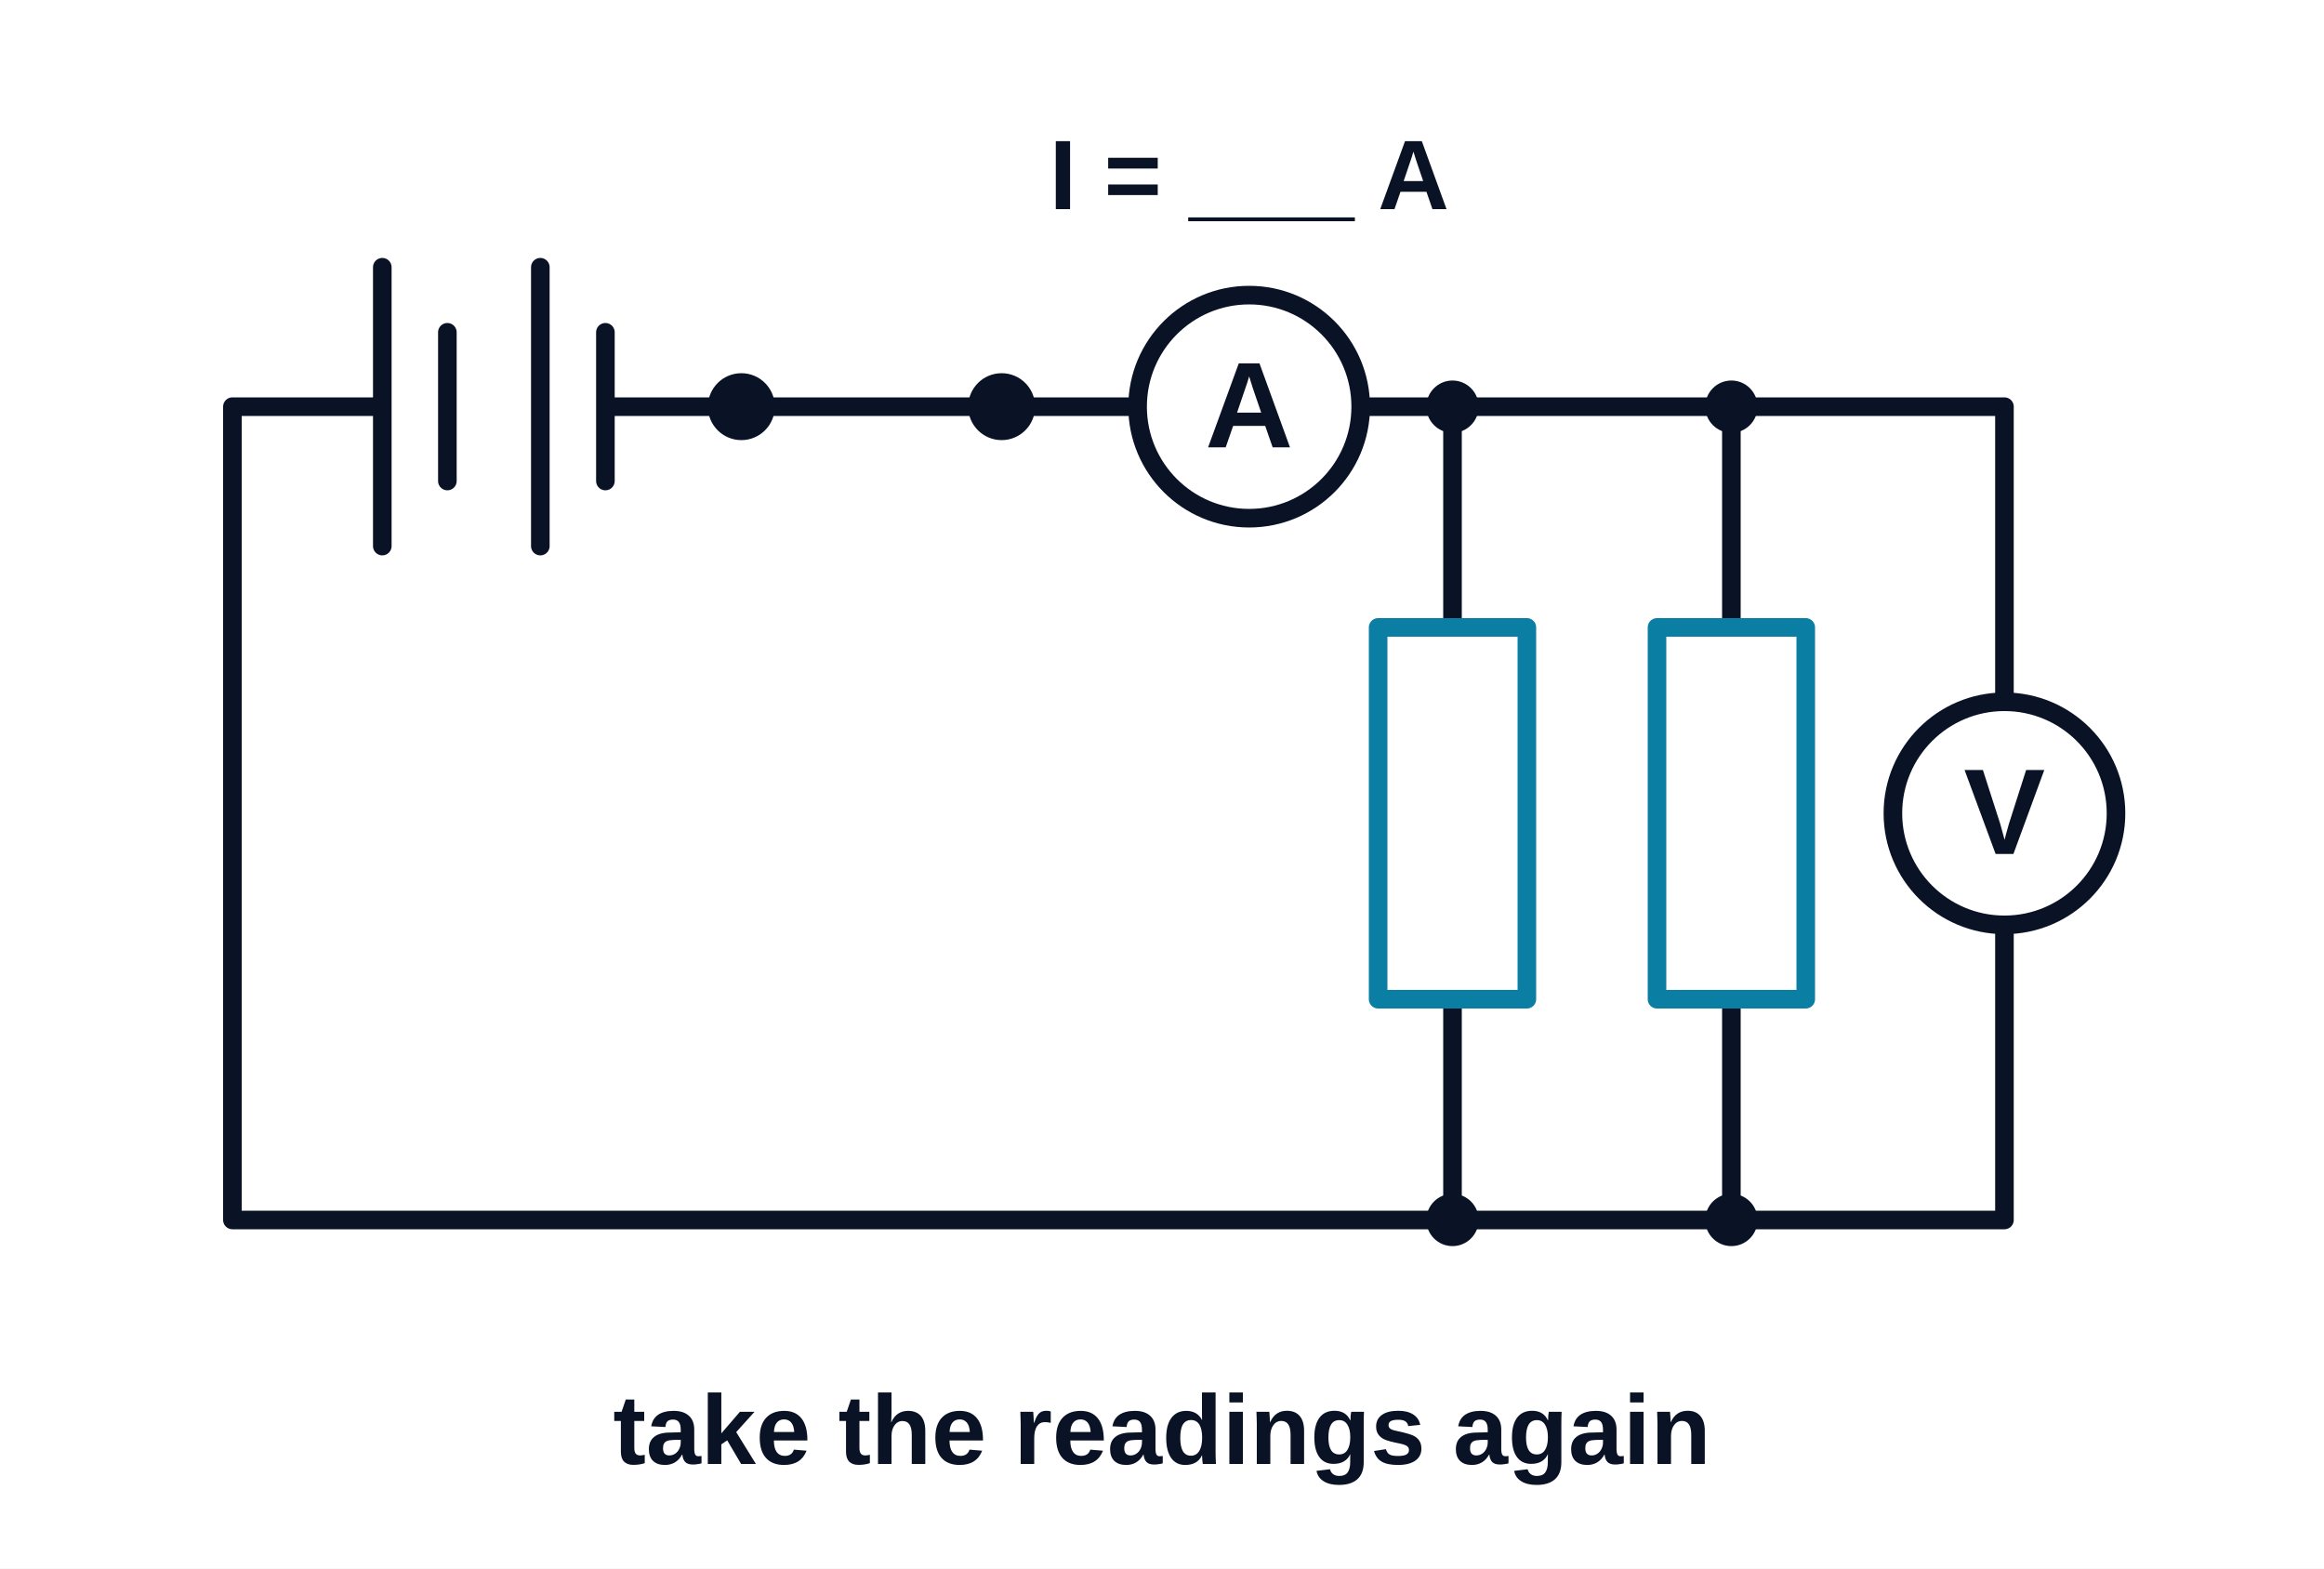
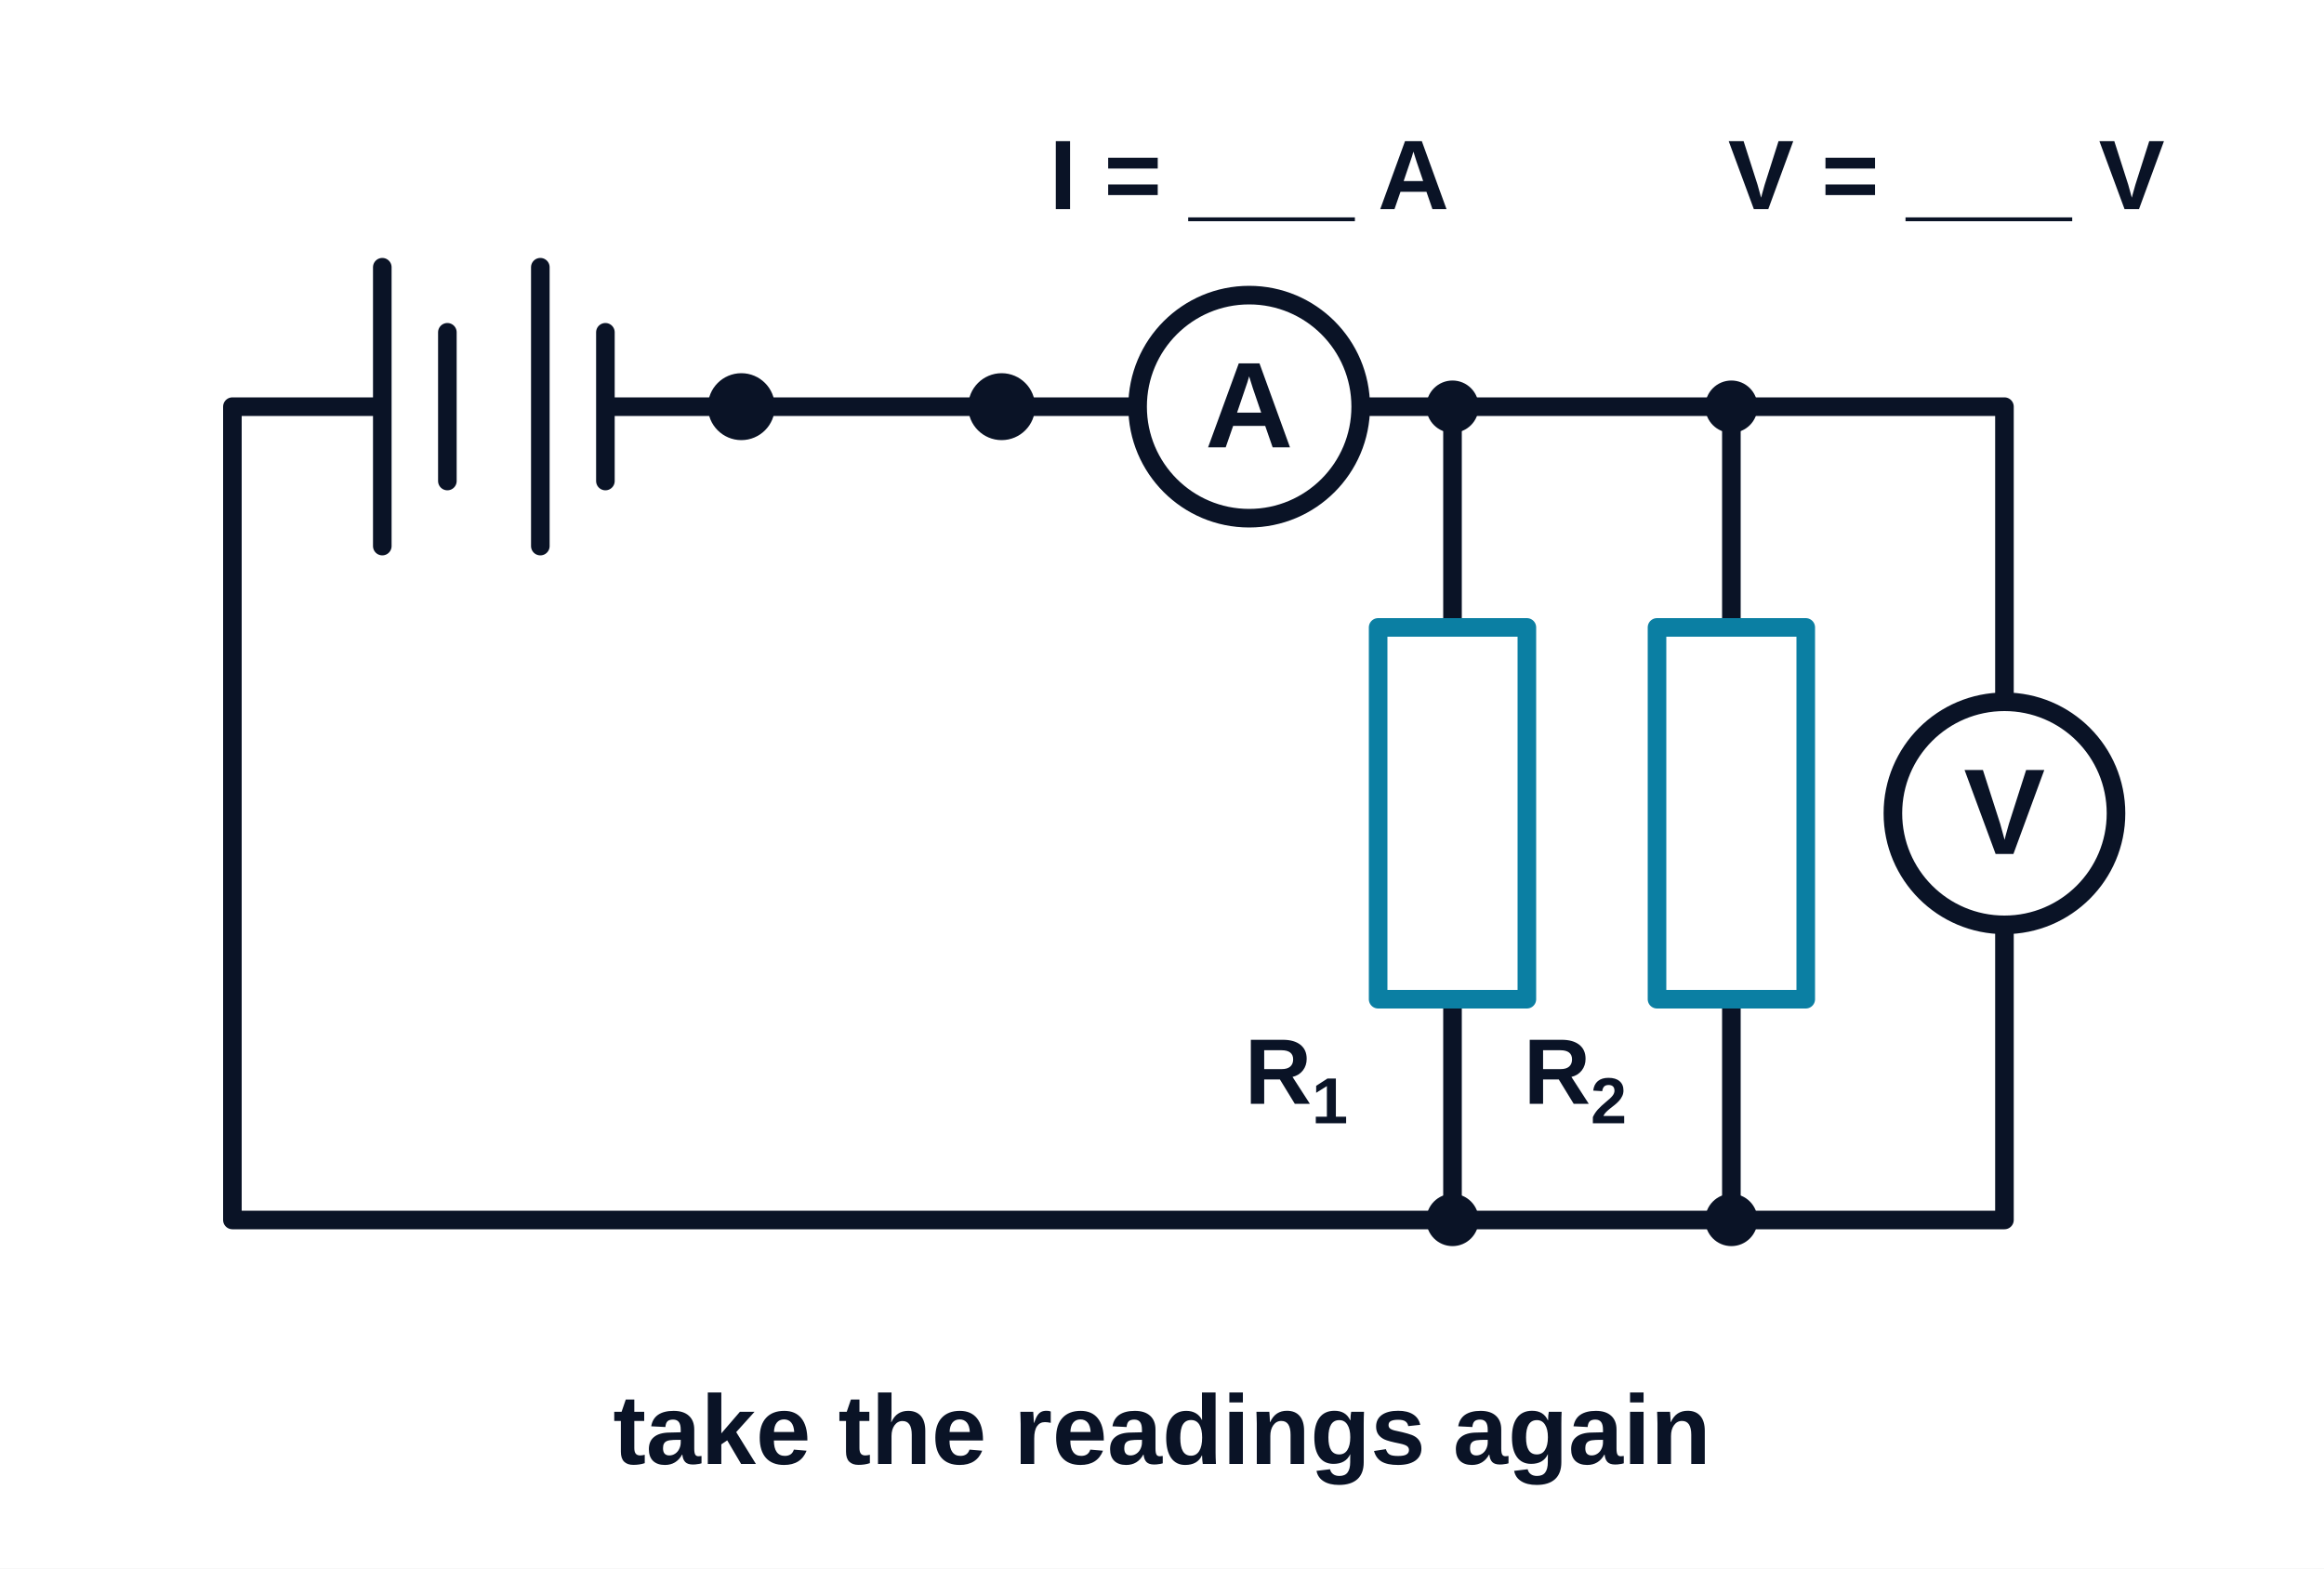
<svg xmlns="http://www.w3.org/2000/svg" viewBox="0 0 400 270" width="400" height="270" role="img" font-family="Arial, Helvetica, sans-serif" fill="none" stroke="#0a1326" stroke-width="3.2" stroke-linecap="round" stroke-linejoin="round">
  <rect width="400" height="270" fill="#ffffff" stroke="none" />
  <path d="M40 70 H345 V210 H40 Z" stroke="#0a1326" stroke-width="3.2" fill="none" />
  <g transform="translate(85 70) rotate(0) scale(1.6)" stroke="#0a1326" stroke-width="2">
    <rect x="-12" y="-5" width="24" height="10" fill="#ffffff" stroke="none" />
    <line x1="-12" y1="-15" x2="-12" y2="15" />
    <line x1="-5" y1="-8" x2="-5" y2="8" />
    <line x1="5" y1="-15" x2="5" y2="15" />
    <line x1="12" y1="-8" x2="12" y2="8" />
  </g>
  <g transform="translate(150 70) rotate(0) scale(1.6)" stroke="#0a1326" stroke-width="2">
    <rect x="-14" y="-5" width="28" height="10" fill="#ffffff" stroke="none" />
    <circle cx="-14" cy="0" r="2.6" fill="#0a1326" />
    <circle cx="14" cy="0" r="2.6" fill="#0a1326" />
    <line x1="-14" y1="0" x2="14" y2="0" />
  </g>
  <g transform="translate(215 70) rotate(0) scale(1.6)" stroke="#0a1326" stroke-width="2">
    <rect x="-12" y="-5" width="24" height="10" fill="#ffffff" stroke="none" />
    <circle r="12" />
  </g>
  <text x="215" y="77" text-anchor="middle" font-size="21" font-weight="700" fill="#0a1326" stroke="none">A</text>
  <path d="M250 70 V210" stroke="#0a1326" stroke-width="3.2" fill="none" />
  <path d="M298 70 V210" stroke="#0a1326" stroke-width="3.2" fill="none" />
  <g transform="translate(250 140) rotate(90) scale(1.6)" stroke="#0b7fa3" stroke-width="2">
    <rect x="-20" y="-5" width="40" height="10" fill="#ffffff" stroke="none" />
    <rect x="-20" y="-8" width="40" height="16" />
  </g>
  <g transform="translate(298 140) rotate(90) scale(1.6)" stroke="#0b7fa3" stroke-width="2">
    <rect x="-20" y="-5" width="40" height="10" fill="#ffffff" stroke="none" />
    <rect x="-20" y="-8" width="40" height="16" />
  </g>
  <g transform="translate(345 140) rotate(90) scale(1.6)" stroke="#0a1326" stroke-width="2">
    <rect x="-12" y="-5" width="24" height="10" fill="#ffffff" stroke="none" />
    <circle r="12" />
  </g>
  <text x="345" y="147" text-anchor="middle" font-size="21" font-weight="700" fill="#0a1326" stroke="none">V</text>
  <circle cx="250" cy="70" r="4.5" fill="#0a1326" stroke="none" />
  <circle cx="250" cy="210" r="4.5" fill="#0a1326" stroke="none" />
  <circle cx="298" cy="70" r="4.5" fill="#0a1326" stroke="none" />
  <circle cx="298" cy="210" r="4.5" fill="#0a1326" stroke="none" />
  <text x="268" y="148" text-anchor="middle" font-size="1" font-weight="700" fill="#0a1326" stroke="none" />
  <text x="215" y="36" text-anchor="middle" font-size="17" font-weight="700" fill="#0a1326" stroke="none">I = ___ A</text>
+   <text x="335" y="36" text-anchor="middle" font-size="17" font-weight="700" fill="#0a1326" stroke="none">V = ___ V</text>
+   <text x="232" y="190" text-anchor="end" font-size="16" font-weight="700" fill="#0a1326" stroke="none">R<tspan dy="0.3em" font-size="70%">1</tspan>
+   </text>
+   <text x="280" y="190" text-anchor="end" font-size="16" font-weight="700" fill="#0a1326" stroke="none">R<tspan dy="0.3em" font-size="70%">2</tspan>
+   </text>
  <text x="200" y="252" text-anchor="middle" font-size="17" font-weight="700" fill="#0a1326" stroke="none">take the readings again</text>
</svg>
